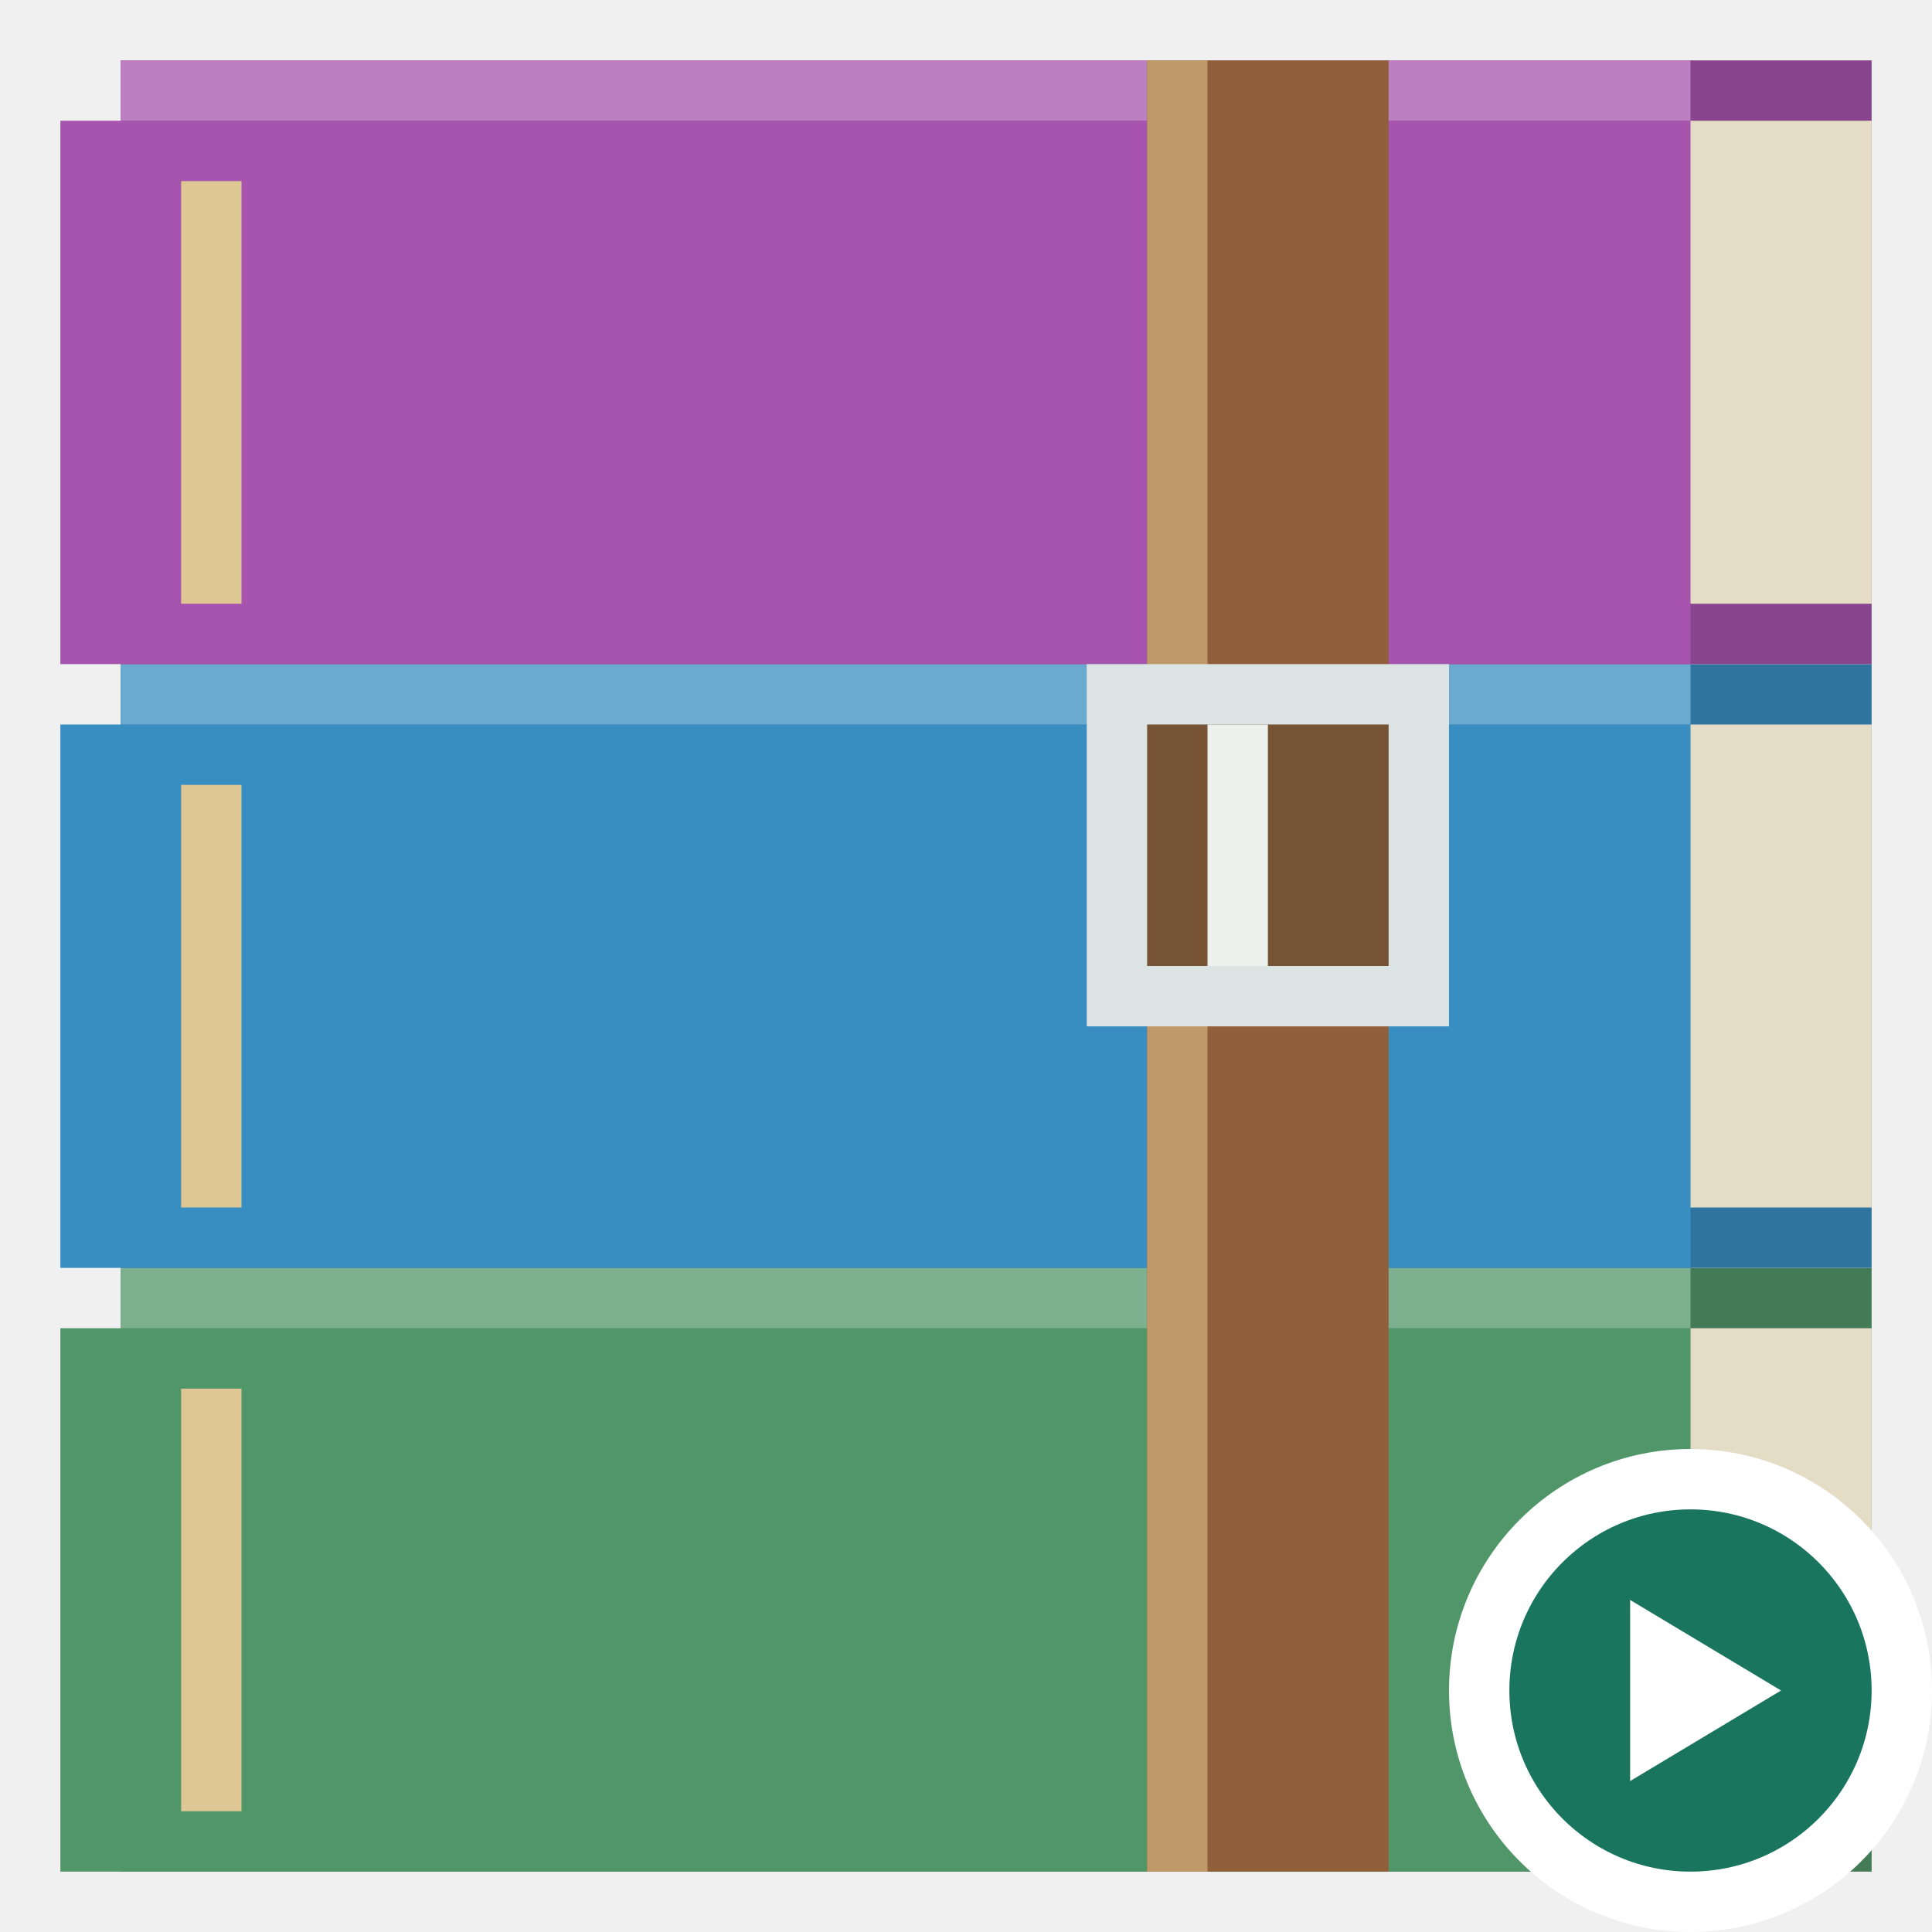
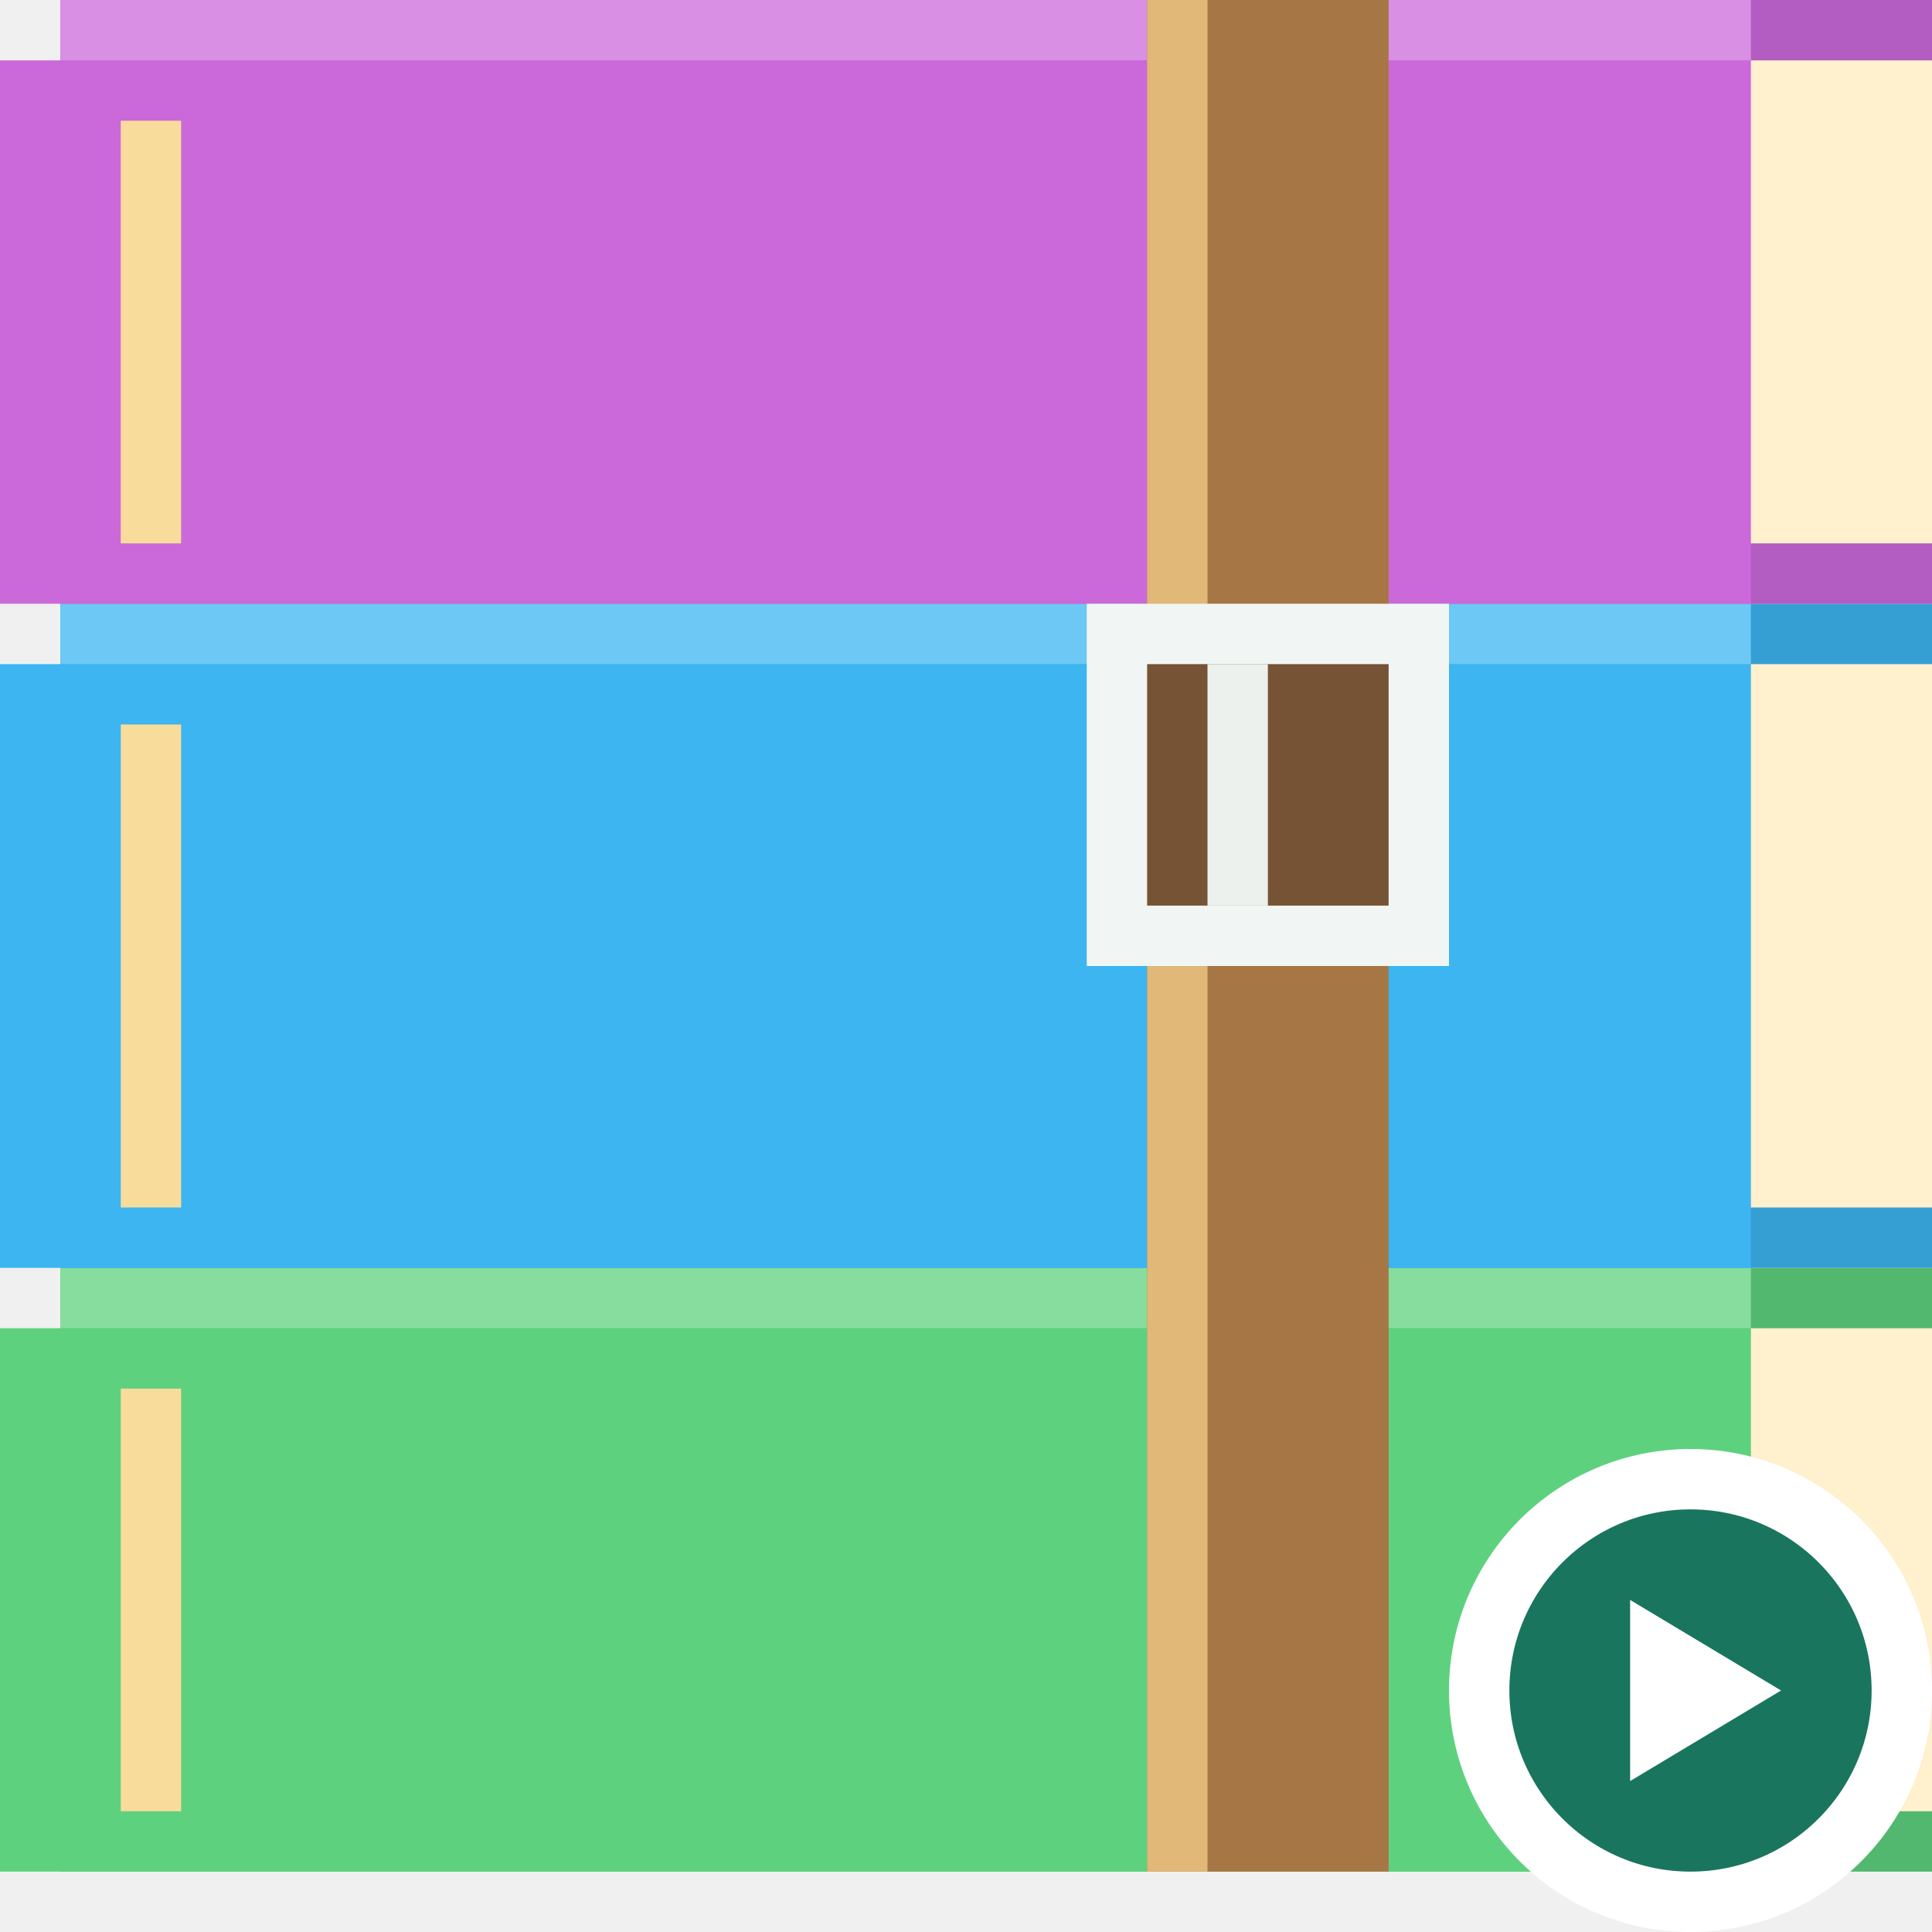
<svg xmlns="http://www.w3.org/2000/svg" width="32" height="32" viewBox="0 0 32 32">
  <defs />
-   <path fill="#427b56" stroke="none" d="M 2 21 L 31 21 L 31 31 L 2 31 Z" />
-   <path fill="#519669" stroke="none" d="M 1 22 L 28 22 L 28 31 L 1 31 Z" />
-   <path fill="#7db08f" stroke="none" d="M 2 21 L 28 21 L 28 22 L 2 22 Z" />
-   <path fill="#e4dcc5" stroke="none" d="M 28 22 L 31 22 L 31 30 L 28 30 Z" />
-   <path fill="#dec795" stroke="none" d="M 3 23 L 4 23 L 4 30 L 3 30 Z" />
-   <path fill="#2e749e" stroke="none" d="M 2 11 L 31 11 L 31 21 L 2 21 Z" />
-   <path fill="#388dc1" stroke="none" d="M 1 12 L 28 12 L 28 21 L 1 21 Z" />
-   <path fill="#6aaad1" stroke="none" d="M 2 11 L 28 11 L 28 12 L 2 12 Z" />
-   <path fill="#e4dcc5" stroke="none" d="M 28 12 L 31 12 L 31 20 L 28 20 Z" />
-   <path fill="#dec795" stroke="none" d="M 3 13 L 4 13 L 4 20 L 3 20 Z" />
-   <path fill="#88458e" stroke="none" d="M 2 1 L 31 1 L 31 11 L 2 11 Z" />
-   <path fill="#a654ad" stroke="none" d="M 1 2 L 28 2 L 28 11 L 1 11 Z" />
-   <path fill="#bc7fc2" stroke="none" d="M 2 1 L 28 1 L 28 2 L 2 2 Z" />
-   <path fill="#e4dcc5" stroke="none" d="M 28 2 L 31 2 L 31 10 L 28 10 Z" />
-   <path fill="#dec795" stroke="none" d="M 3 3 L 4 3 L 4 10 L 3 10 Z" />
-   <path fill="#91603b" stroke="none" d="M 19 1 L 23 1 L 23 31 L 19 31 Z" />
-   <path fill="#c0996a" stroke="none" d="M 19 1 L 20 1 L 20 31 L 19 31 Z" />
-   <path fill="#dce3e3" stroke="none" d="M 18 11 L 24 11 L 24 17 L 18 17 Z" />
-   <path fill="#765335" stroke="none" d="M 19 12 L 23 12 L 23 16 L 19 16 Z" />
-   <path fill="#edf1ee" stroke="none" d="M 20 12 L 21 12 L 21 16 L 20 16 Z" />
+   <path fill="#53b86f" stroke="none" d="M 1 21 L 32 21 L 32 31 L 1 31 Z" />
+   <path fill="#5ed17e" stroke="none" d="M 0 22 L 29 22 L 29 31 L 0 31 Z" />
+   <path fill="#86dd9e" stroke="none" d="M 1 21 L 29 21 L 29 22 L 1 22 Z" />
+   <path fill="#fff0ce" stroke="none" d="M 29 22 L 32 22 L 32 30 L 29 30 Z" />
+   <path fill="#f8dc9b" stroke="none" d="M 2 23 L 3 23 L 3 30 L 2 30 Z" />
+   <path fill="#359fd4" stroke="none" d="M 1 10 L 32 10 L 32 21 L 1 21 Z" />
+   <path fill="#3cb5f1" stroke="none" d="M 0 11 L 29 11 L 29 21 L 0 21 Z" />
+   <path fill="#6dc8f5" stroke="none" d="M 1 10 L 29 10 L 29 11 L 1 11 Z" />
+   <path fill="#fff0ce" stroke="none" d="M 29 11 L 32 11 L 32 20 L 29 20 Z" />
+   <path fill="#f8dc9b" stroke="none" d="M 2 12 L 3 12 L 3 20 L 2 20 Z" />
+   <path fill="#b35cc1" stroke="none" d="M 1 0 L 32 0 L 32 10 L 1 10 Z" />
+   <path fill="#cb69db" stroke="none" d="M 0 1 L 29 1 L 29 10 L 0 10 Z" />
+   <path fill="#d88fe4" stroke="none" d="M 1 0 L 29 0 L 29 1 L 1 1 Z" />
+   <path fill="#fff0ce" stroke="none" d="M 29 1 L 32 1 L 32 9 L 29 9 Z" />
+   <path fill="#f8dc9b" stroke="none" d="M 2 2 L 3 2 L 3 9 L 2 9 Z" />
+   <path fill="#a67644" stroke="none" d="M 19 0 L 23 0 L 23 31 L 19 31 Z" />
+   <path fill="#e1b877" stroke="none" d="M 19 0 L 20 0 L 20 31 L 19 31 Z" />
+   <path fill="#f1f6f4" stroke="none" d="M 18 10 L 24 10 L 24 16 L 18 16 Z" />
+   <path fill="#765335" stroke="none" d="M 19 11 L 23 11 L 23 15 L 19 15 Z" />
+   <path fill="#edf1ee" stroke="none" d="M 20 11 L 21 11 L 21 15 L 20 15 Z" />
  <path fill="#19755e" stroke="#ffffff" d="M 31.5 28 C 31.5 29.933 29.933 31.5 28 31.5 C 26.067 31.5 24.5 29.933 24.5 28 C 24.5 26.067 26.067 24.5 28 24.5 C 29.933 24.5 31.5 26.067 31.5 28 Z" />
  <path fill="#ffffff" stroke="none" d="M 27 26.5 L 29.5 28 L 27 29.5 Z" />
</svg>
